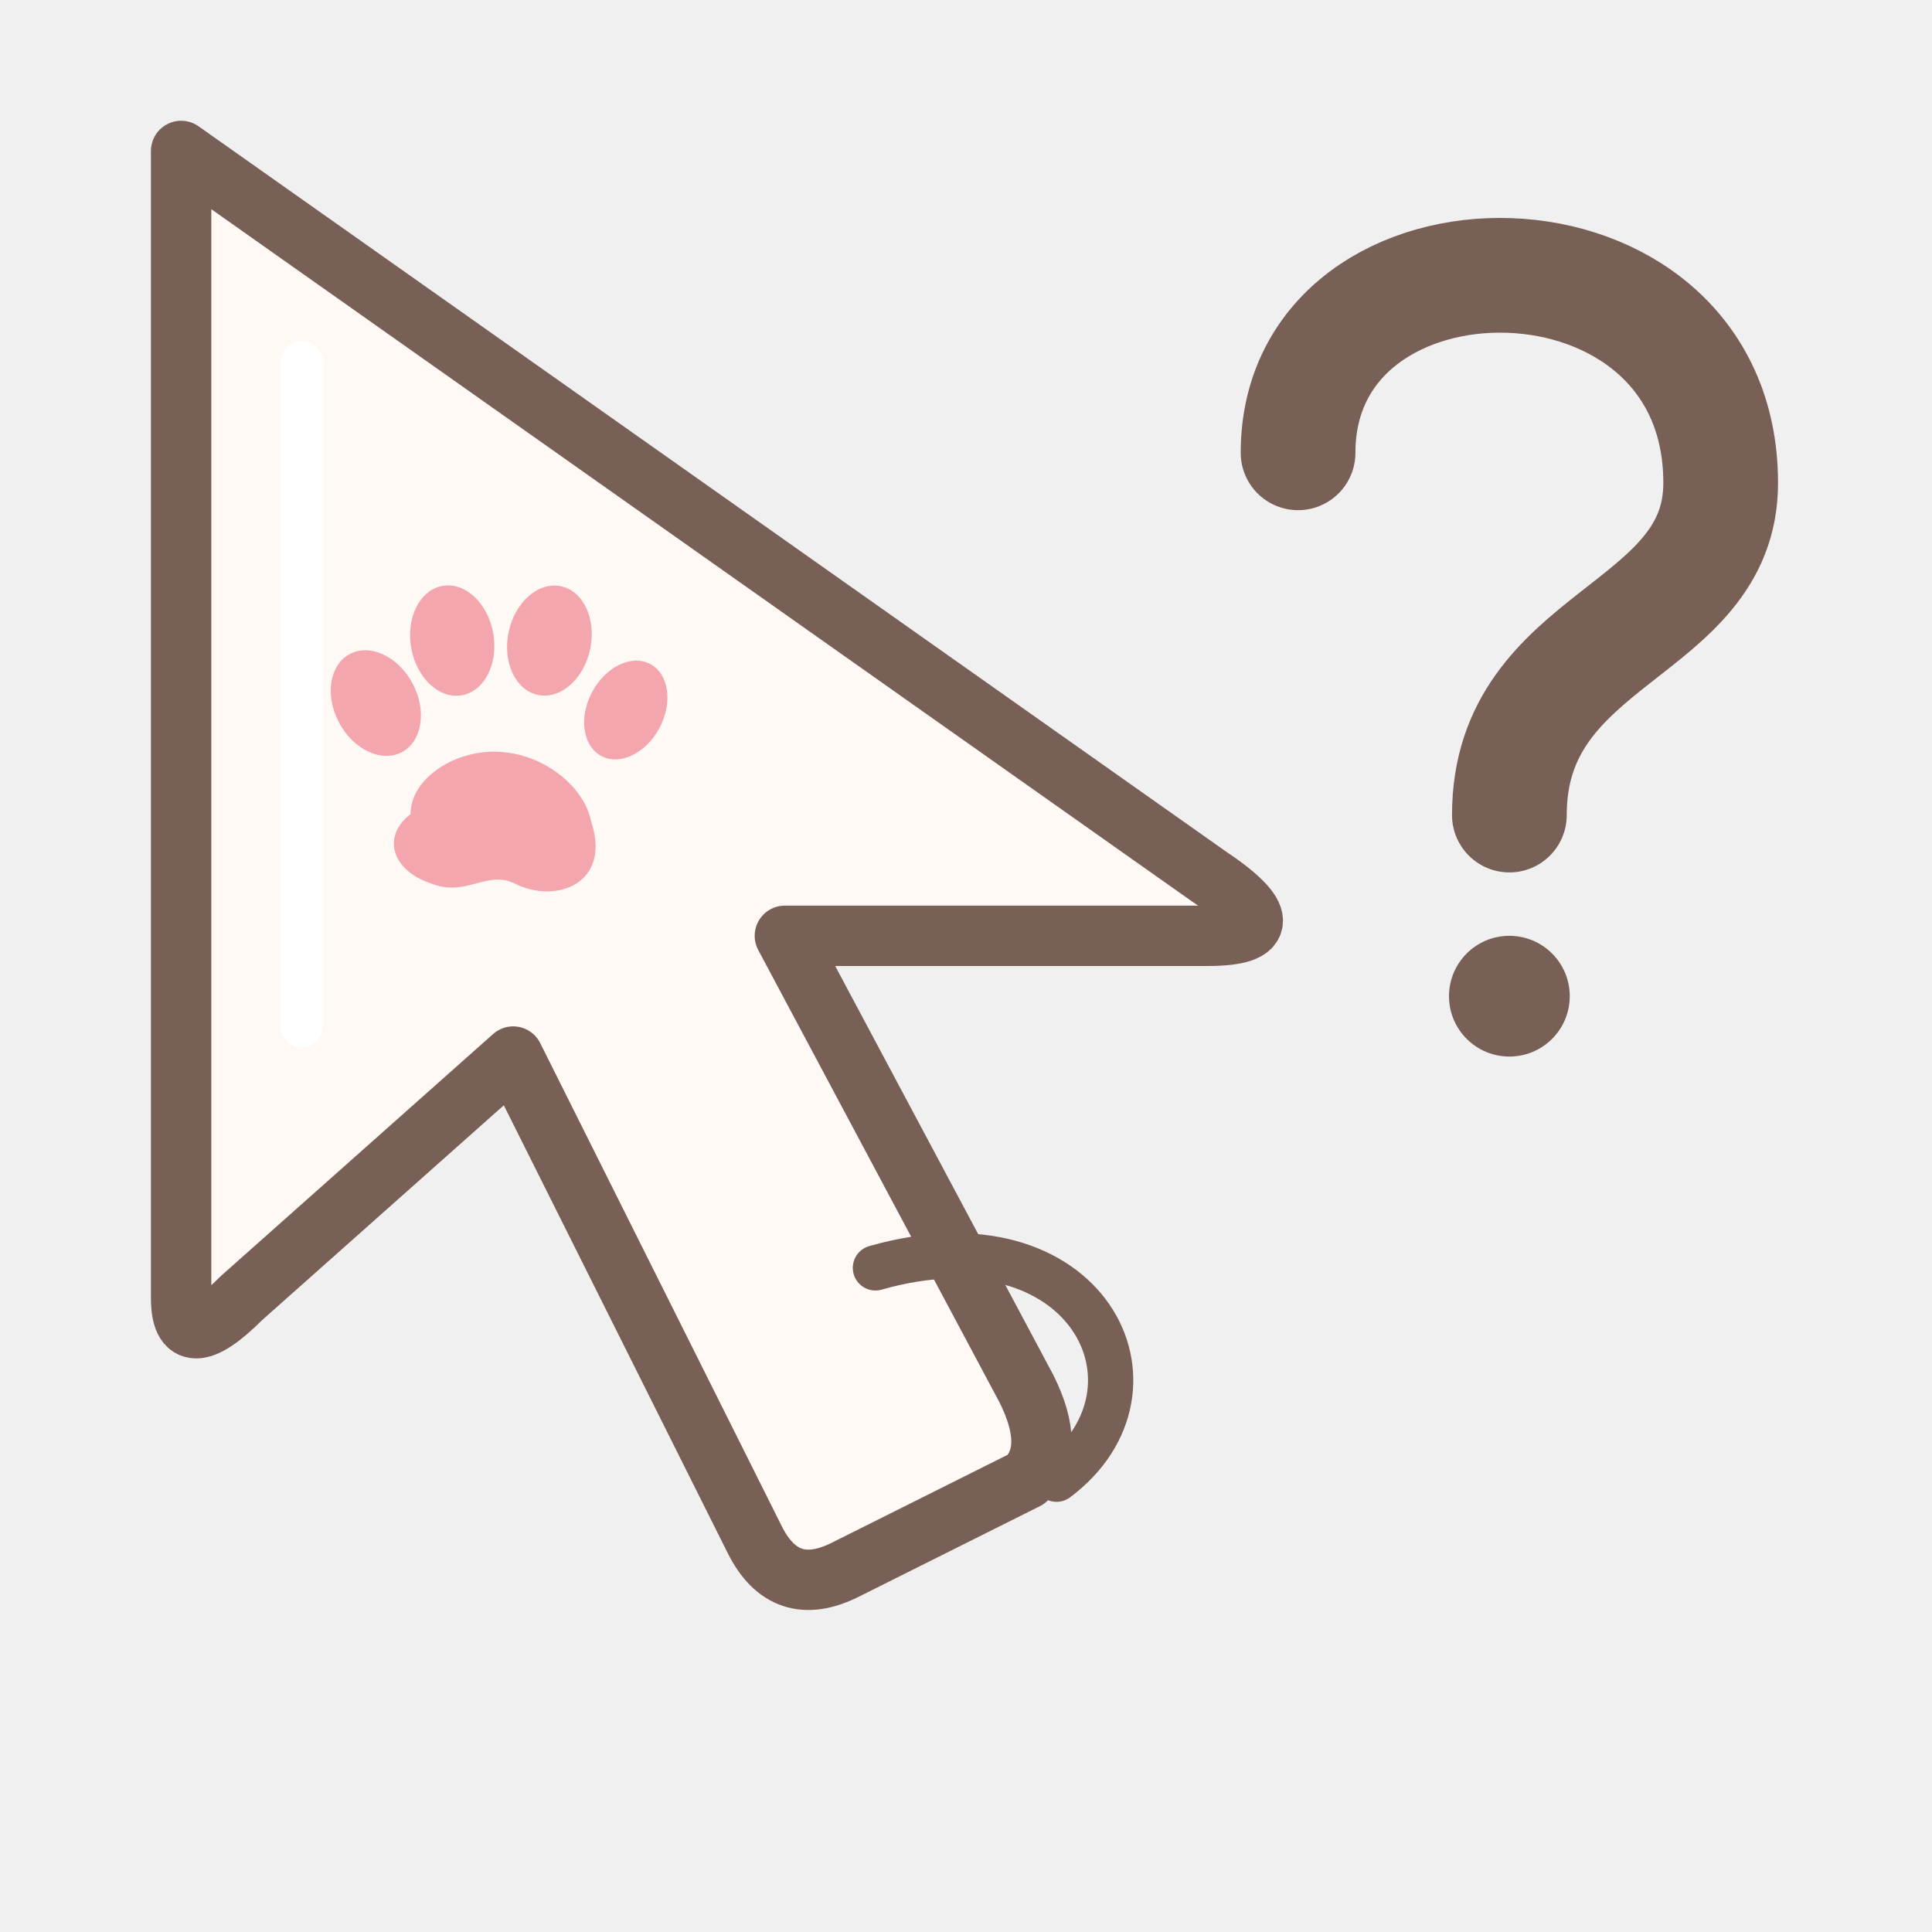
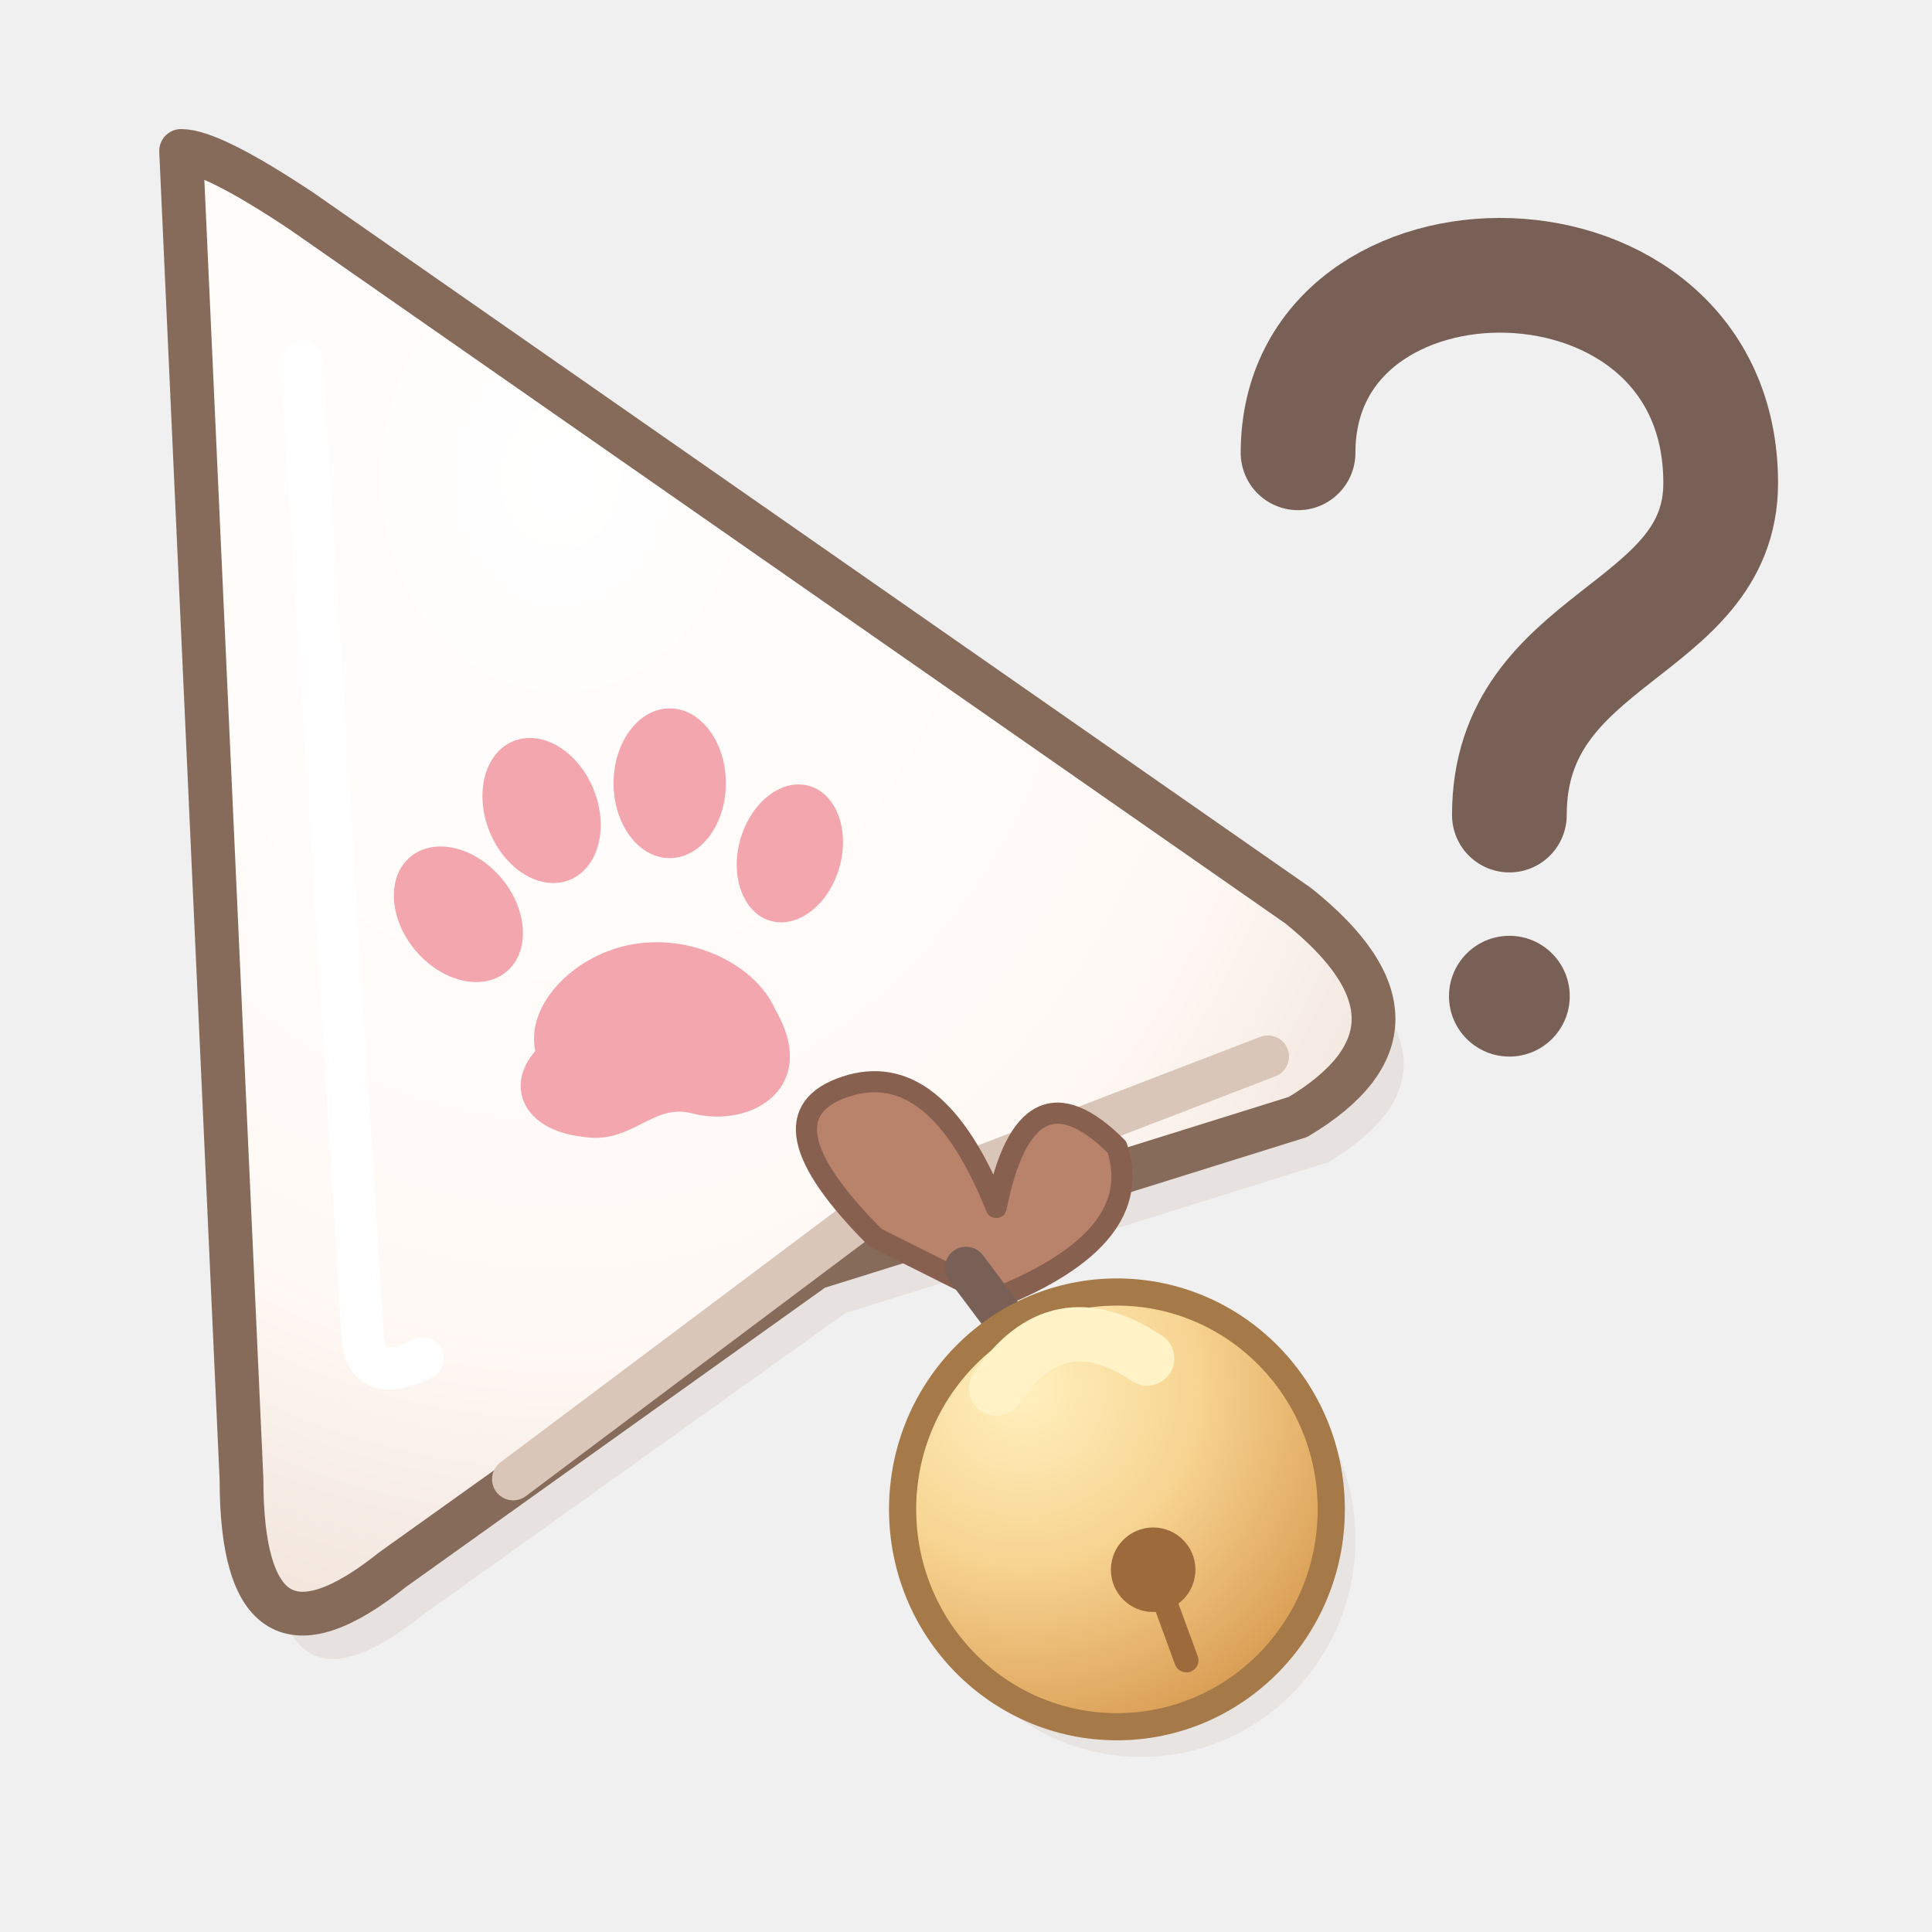
<svg xmlns="http://www.w3.org/2000/svg" width="64" height="64" viewBox="0 0 64 64" role="img">
-   <path d="M6 5 L6 43 Q6 45 8 43 L17 35 L25 51 Q26 53 28 52 L34 49 Q35 48 34 46 L26 31 L40 31 Q43 31 40 29Z" fill="#FFF9F5" stroke="#796056" stroke-width="2" stroke-linejoin="round" stroke-linecap="round" />
-   <path d="M10 12 L10 34" fill="none" stroke="#FFFFFF" stroke-width="1.4" stroke-linejoin="round" stroke-linecap="round" />
-   <g transform="translate(9 18) scale(.23)">
+   <defs>
+     <radialGradient id="fur" cx=".38" cy=".22" r=".85">
+       <stop offset="0" stop-color="#FFFFFF" />
+       <stop offset="0.65" stop-color="#FFF9F5" />
+       <stop offset="1" stop-color="#E9D9CD" />
+     </radialGradient>
+     <radialGradient id="fluff" cx=".4" cy=".2" r=".85">
+       <stop offset="0" stop-color="#FFFDF9" />
+       <stop offset="0.6" stop-color="#FFF9F5" />
+       <stop offset="1" stop-color="#E7D7CC" />
+     </radialGradient>
+     <radialGradient id="pointer" cx=".32" cy=".22" r=".85">
+       <stop offset="0" stop-color="#FFFFFF" />
+       <stop offset="0.7" stop-color="#FFF9F5" />
+       <stop offset="1" stop-color="#EFE1D7" />
+     </radialGradient>
+     <radialGradient id="bell" cx=".28" cy=".22" r=".85">
+       <stop offset="0" stop-color="#FFF0BF" />
+       <stop offset="0.48" stop-color="#F7D491" />
+       <stop offset="1" stop-color="#D99C53" />
+     </radialGradient>
+     <radialGradient id="gray-pad" cx=".3" cy=".2" r=".85">
+       <stop offset="0" stop-color="#D9D2CD" />
+       <stop offset="0.4" stop-color="#BDB4AE" />
+       <stop offset="1" stop-color="#9E938B" />
+     </radialGradient>
+     <radialGradient id="pink-pad" cx=".28" cy=".2" r=".9">
+       <stop offset="0" stop-color="#FFD0D4" />
+       <stop offset=".46" stop-color="#F4A6AE" />
+       <stop offset="1" stop-color="#CF8790" />
+     </radialGradient>
+     <radialGradient id="coffee-pad" cx=".28" cy=".2" r=".9">
+       <stop offset="0" stop-color="#C89278" />
+       <stop offset=".46" stop-color="#9A6652" />
+       <stop offset="1" stop-color="#815442" />
+     </radialGradient>
+   </defs>
+   <path d="M6 5 Q7 5 10 7 L43 30 Q48 34 43 37 L27 42 L13 52 Q8 56 8 49Z" fill="#B69A86" stroke="none" stroke-width="1" stroke-linejoin="round" stroke-linecap="round" transform="translate(1 1.5)" opacity=".16" />
+   <path d="M6 5 Q7 5 10 7 L43 30 Q48 34 43 37 L27 42 L13 52 Q8 56 8 49Z" fill="url(#pointer)" stroke="#866B5B" stroke-width="1.45" stroke-linejoin="round" stroke-linecap="round" />
+   <path d="M10 12 L12 44 Q12 46 14 45" fill="none" stroke="#FFFFFF" stroke-width="1.4" stroke-linejoin="round" stroke-linecap="round" />
+   <path d="M17 49 L29 40 L42 35" fill="none" stroke="#DAC6B9" stroke-width="1.4" stroke-linejoin="round" stroke-linecap="round" />
+   <g transform="translate(11 22) scale(.31) rotate(-12 32 32)">
    <ellipse cx="15" cy="23" rx="6" ry="8" fill="#F4A6AE" transform="rotate(-28 15 23)" />
    <ellipse cx="26" cy="14" rx="6" ry="8" fill="#F4A6AE" transform="rotate(-10 26 14)" />
    <ellipse cx="40" cy="14" rx="6" ry="8" fill="#F4A6AE" transform="rotate(12 40 14)" />
    <ellipse cx="51" cy="24" rx="5.5" ry="7.5" fill="#F4A6AE" transform="rotate(28 51 24)" />
    <path d="M20 39 C20 34 26 30 32 30 C39 30 45 35 46 40 C49 49 41 52 35 49 C31 47 28 51 23 49 C17 47 16 42 20 39Z" fill="#F4A6AE" stroke="none" stroke-width="1" stroke-linejoin="round" stroke-linecap="round" />
  </g>
-   <path d="M29 42 C36 40 39 46 35 49" fill="none" stroke="#796056" stroke-width="1.5" stroke-linejoin="round" stroke-linecap="round" />
+   <path d="M29 41 Q25 37 28 36 Q31 35 33 40 Q34 35 37 38 Q38 41 33 43Z" fill="#B9836B" stroke="#88604F" stroke-width="0.7" stroke-linejoin="round" stroke-linecap="round" />
+   <path d="M32 42 L35 46" fill="none" stroke="#796056" stroke-width="1.4" stroke-linejoin="round" stroke-linecap="round" />
+   <ellipse cx="37" cy="50" rx="7.1" ry="7.2" fill="#BCA18A" opacity=".15" transform="translate(.8 1)" />
+   <ellipse cx="37" cy="50" rx="7.1" ry="7.2" fill="url(#bell)" stroke="#A57948" stroke-width=".9" />
+   <path d="M33 46 Q35 43 38 45" fill="none" stroke="#FFF3C7" stroke-width="1.8" stroke-linejoin="round" stroke-linecap="round" />
+   <ellipse cx="38.2" cy="52" rx="1.4" ry="1.4" fill="#9C6A3B" />
+   <path d="M38.2 52 L39.3 55" fill="none" stroke="#9C6A3B" stroke-width="0.8" stroke-linejoin="round" stroke-linecap="round" />
  <path d="M43 15 C43 7 57 7 57 16 C57 21 50 21 50 27" fill="none" stroke="#796056" stroke-width="3.8" stroke-linejoin="round" stroke-linecap="round" />
  <ellipse cx="50" cy="33" rx="2" ry="2" fill="#796056" />
</svg>
